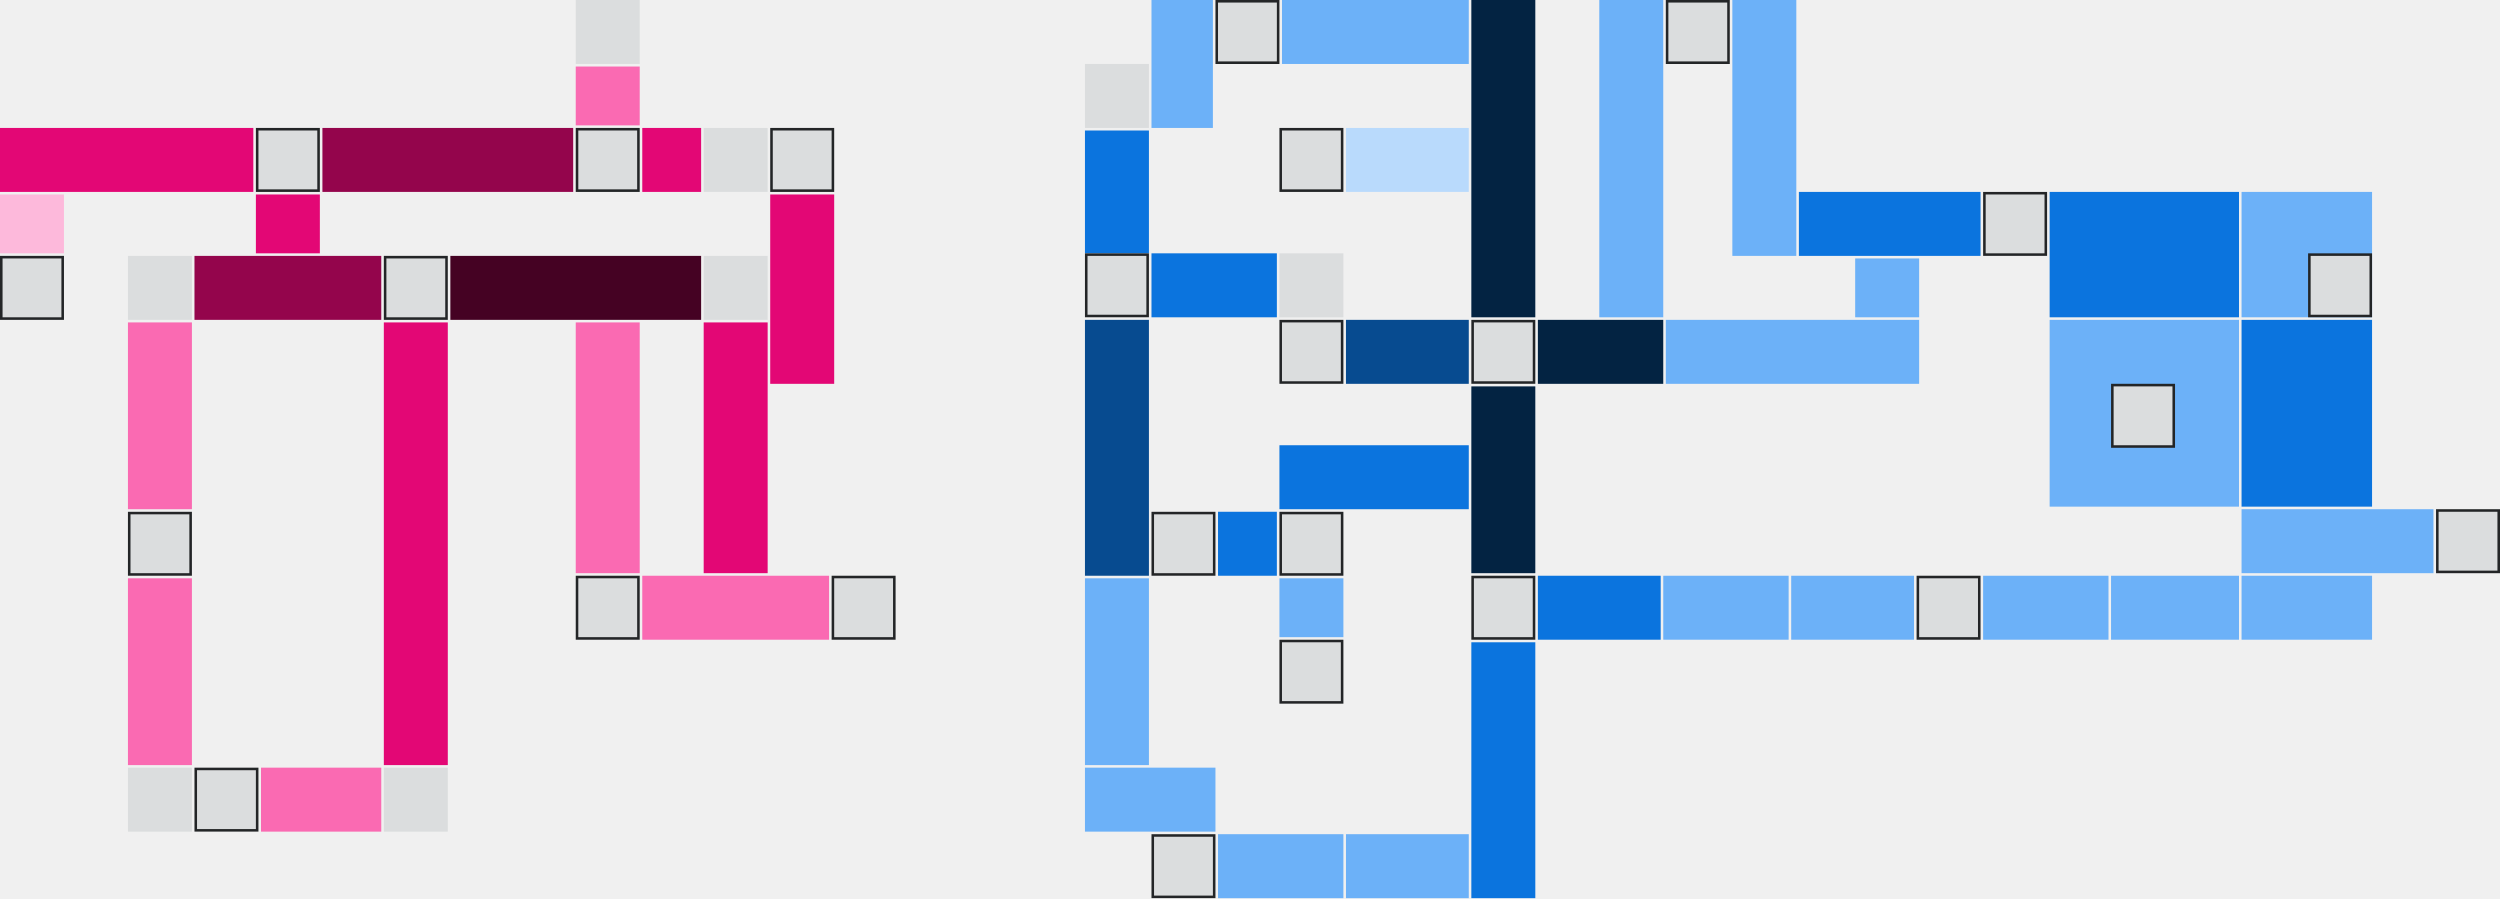
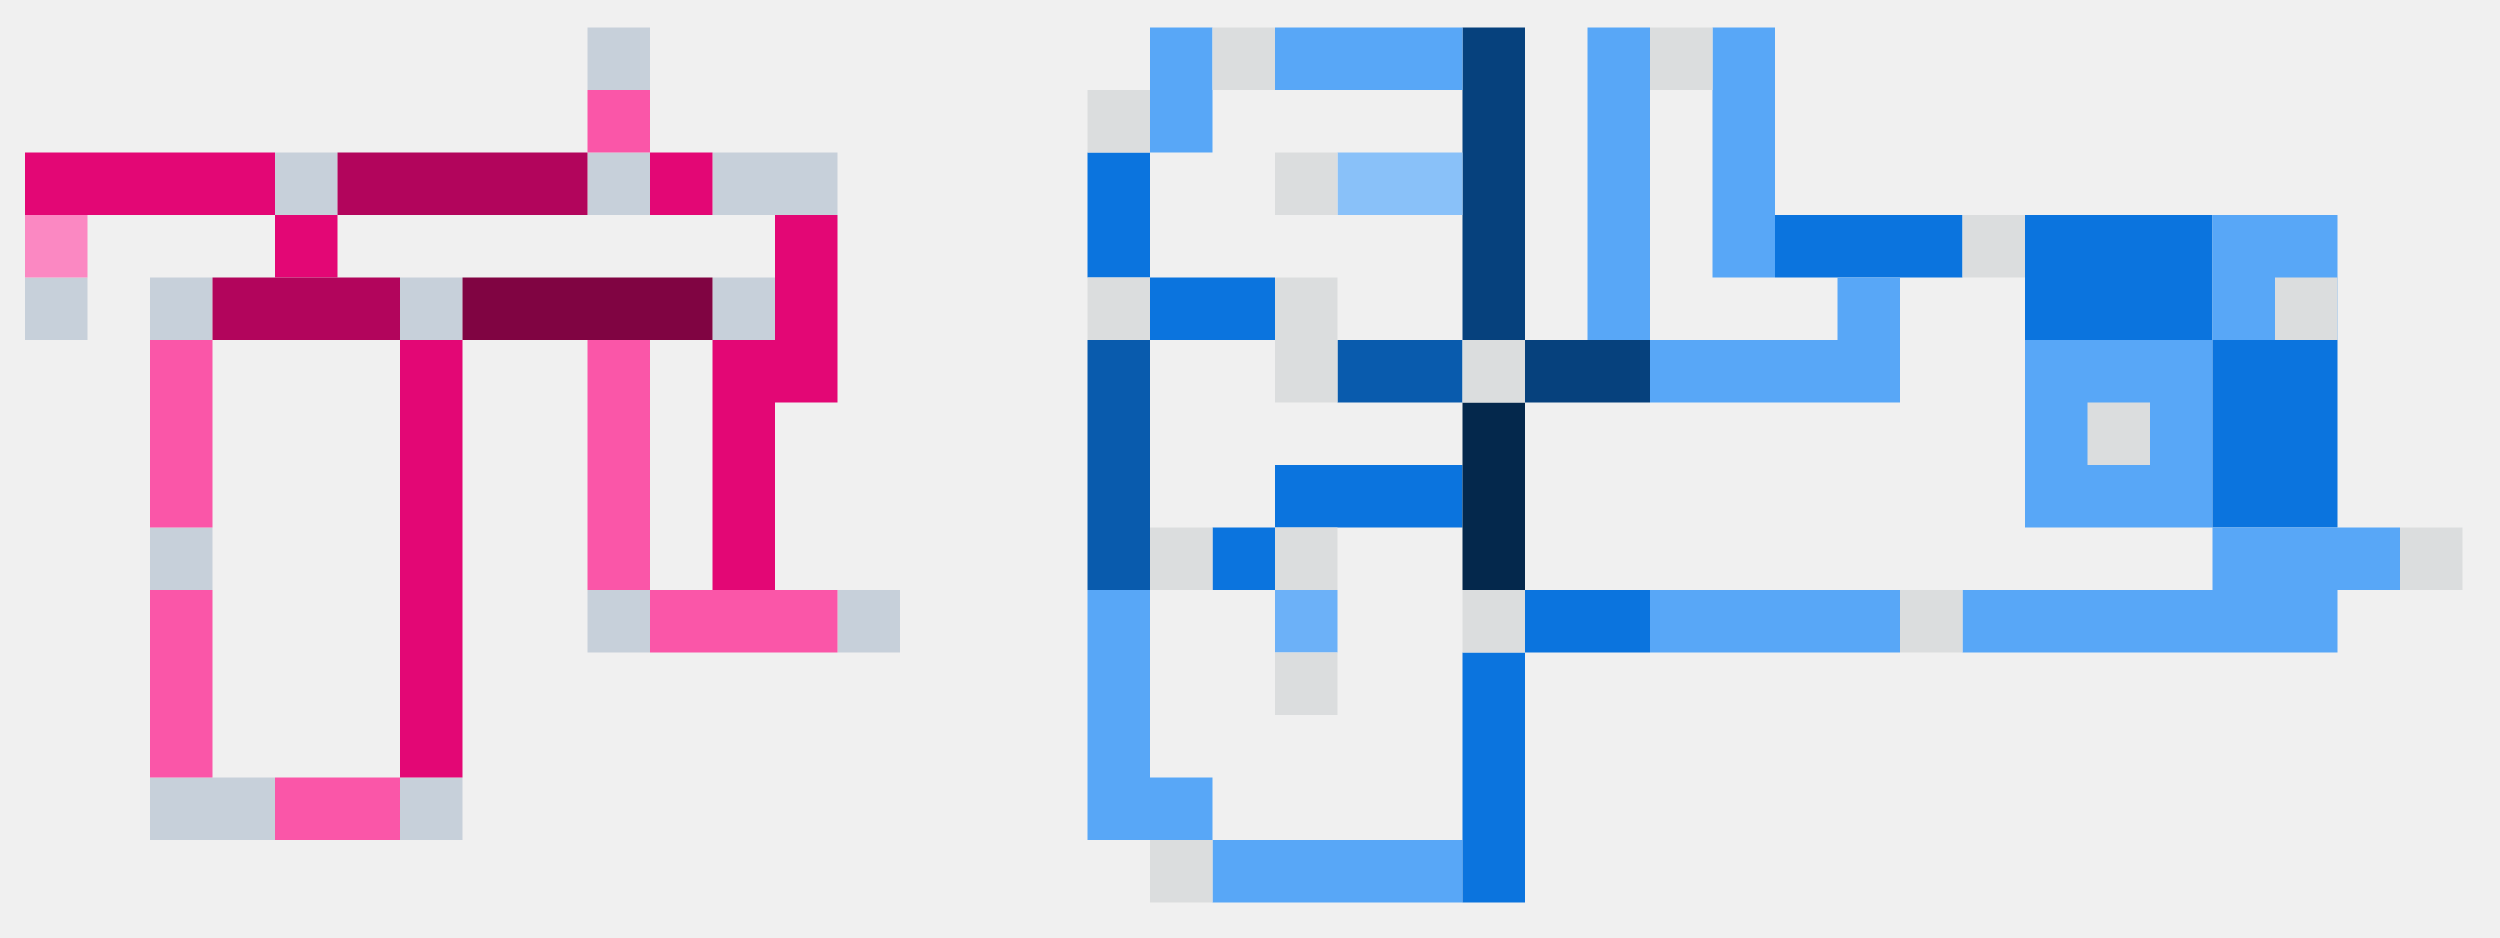
- <svg xmlns="http://www.w3.org/2000/svg" xmlns:xlink="http://www.w3.org/1999/xlink" width="977" height="351">
+ <svg xmlns="http://www.w3.org/2000/svg" width="1000" height="375" version="1">
  <defs>
-     <path id="a" d="M325 225h25v25h-25z" />
-     <mask id="z" width="25" height="25" x="0" y="0" fill="#fff">
-       <use xlink:href="#a" />
-     </mask>
-     <path id="b" d="M225 225h25v25h-25z" />
-     <mask id="A" width="25" height="25" x="0" y="0" fill="#fff">
-       <use xlink:href="#b" />
-     </mask>
-     <path id="c" d="M150 100h25v25h-25z" />
-     <mask id="B" width="25" height="25" x="0" y="0" fill="#fff">
-       <use xlink:href="#c" />
-     </mask>
-     <path id="d" d="M76 300h25v25H76z" />
-     <mask id="C" width="25" height="25" x="0" y="0" fill="#fff">
-       <use xlink:href="#d" />
-     </mask>
-     <path id="e" d="M50 200h25v25H50z" />
-     <mask id="D" width="25" height="25" x="0" y="0" fill="#fff">
-       <use xlink:href="#e" />
-     </mask>
-     <path id="f" d="M100 50h25v25h-25z" />
-     <mask id="E" width="25" height="25" x="0" y="0" fill="#fff">
-       <use xlink:href="#f" />
-     </mask>
-     <path id="g" d="M0 100h25v25H0z" />
-     <mask id="F" width="25" height="25" x="0" y="0" fill="#fff">
-       <use xlink:href="#g" />
-     </mask>
-     <path id="h" d="M225 50h25v25h-25z" />
-     <mask id="G" width="25" height="25" x="0" y="0" fill="#fff">
-       <use xlink:href="#h" />
-     </mask>
-     <path id="i" d="M301 50h25v25h-25z" />
-     <mask id="H" width="25" height="25" x="0" y="0" fill="#fff">
-       <use xlink:href="#i" />
-     </mask>
-     <path id="j" d="M76 250h25v25H76z" />
-     <mask id="I" width="25" height="25" x="0" y="0" fill="#fff">
-       <use xlink:href="#j" />
-     </mask>
-     <path id="k" d="M76 200h25v25H76z" />
-     <mask id="J" width="25" height="25" x="0" y="0" fill="#fff">
-       <use xlink:href="#k" />
-     </mask>
-     <path id="l" d="M26 200h25v25H26z" />
-     <mask id="K" width="25" height="25" x="0" y="0" fill="#fff">
-       <use xlink:href="#l" />
-     </mask>
-     <path id="m" d="M0 99h25v25H0z" />
-     <mask id="L" width="25" height="25" x="0" y="0" fill="#fff">
-       <use xlink:href="#m" />
-     </mask>
-     <path id="n" d="M26 326h25v25H26z" />
-     <mask id="M" width="25" height="25" x="0" y="0" fill="#fff">
-       <use xlink:href="#n" />
-     </mask>
-     <path id="o" d="M151 225h25v25h-25z" />
-     <mask id="N" width="25" height="25" x="0" y="0" fill="#fff">
-       <use xlink:href="#o" />
-     </mask>
-     <path id="p" d="M151 125h25v25h-25z" />
-     <mask id="O" width="25" height="25" x="0" y="0" fill="#fff">
-       <use xlink:href="#p" />
-     </mask>
-     <path id="q" d="M76 125h25v25H76z" />
-     <mask id="P" width="25" height="25" x="0" y="0" fill="#fff">
-       <use xlink:href="#q" />
-     </mask>
-     <path id="r" d="M76 50h25v25H76z" />
-     <mask id="Q" width="25" height="25" x="0" y="0" fill="#fff">
-       <use xlink:href="#r" />
-     </mask>
-     <path id="s" d="M51 0h25v25H51z" />
-     <mask id="R" width="25" height="25" x="0" y="0" fill="#fff">
-       <use xlink:href="#s" />
-     </mask>
-     <path id="t" d="M227 0h25v25h-25z" />
-     <mask id="S" width="25" height="25" x="0" y="0" fill="#fff">
-       <use xlink:href="#t" />
-     </mask>
-     <path id="u" d="M351 75h25v25h-25z" />
-     <mask id="T" width="25" height="25" x="0" y="0" fill="#fff">
-       <use xlink:href="#u" />
-     </mask>
-     <path id="v" d="M528 199h25v25h-25z" />
-     <mask id="U" width="25" height="25" x="0" y="0" fill="#fff">
-       <use xlink:href="#v" />
-     </mask>
-     <path id="w" d="M325 225h25v25h-25z" />
-     <mask id="V" width="25" height="25" x="0" y="0" fill="#fff">
-       <use xlink:href="#w" />
-     </mask>
-     <path id="x" d="M401 150h25v25h-25z" />
-     <mask id="W" width="25" height="25" x="0" y="0" fill="#fff">
-       <use xlink:href="#x" />
-     </mask>
-     <path id="y" d="M478 99h25v25h-25z" />
-     <mask id="X" width="25" height="25" x="0" y="0" fill="#fff">
-       <use xlink:href="#y" />
-     </mask>
+     <path id="a" d="M0 0h25v25H0z" />
  </defs>
  <g fill="none" fill-rule="evenodd">
-     <path fill="#dbddde" d="M225 0h25v25h-25zm50 50h25v25h-25zm0 50h25v25h-25zM50 300h25v25H50zm0-200h25v25H50zm100 200h25v25h-25z" />
-     <use fill="#dbddde" stroke="#232527" stroke-width="2" mask="url(#z)" xlink:href="#a" />
-     <use fill="#dbddde" stroke="#232527" stroke-width="2" mask="url(#A)" xlink:href="#b" />
-     <use fill="#dbddde" stroke="#232527" stroke-width="2" mask="url(#B)" xlink:href="#c" />
-     <use fill="#dbddde" stroke="#232527" stroke-width="2" mask="url(#C)" xlink:href="#d" />
-     <use fill="#dbddde" stroke="#232527" stroke-width="2" mask="url(#D)" xlink:href="#e" />
-     <use fill="#dbddde" stroke="#232527" stroke-width="2" mask="url(#E)" xlink:href="#f" />
-     <use fill="#dbddde" stroke="#232527" stroke-width="2" mask="url(#F)" xlink:href="#g" />
-     <use fill="#dbddde" stroke="#232527" stroke-width="2" mask="url(#G)" xlink:href="#h" />
-     <use fill="#dbddde" stroke="#232527" stroke-width="2" mask="url(#H)" xlink:href="#i" />
-     <path fill="#e30775" d="M275 126h25v98h-25zm26-50h25v74h-25zm-50-26h23v25h-23z" />
-     <path fill="#fa6ab2" d="M225 26h25v23h-25z" />
-     <path fill="#94054c" d="M126 50h98v25h-98z" />
-     <path fill="#fdb9db" d="M0 76h25v23H0z" />
-     <path fill="#e30775" d="M0 50h99v25H0zm100 26h25v23h-25z" />
-     <path fill="#94054c" d="M76 100h73v25H76z" />
-     <path fill="#fa6ab2" d="M50 126h25v73H50zm0 100h25v73H50zm52 74h47v25h-47z" />
-     <path fill="#e30775" d="M150 126h25v173h-25z" />
-     <path fill="#450223" d="M176 100h98v25h-98z" />
-     <path fill="#fa6ab2" d="M225 126h25v98h-25zm26 99h73v25h-73z" />
-     <g transform="translate(424)">
-       <path fill="#6cb1f8" d="M76 226h25v23H76z" />
-       <path fill="#0b74de" d="M52 200h23v25H52zm24-26h74v25H76z" />
-       <path fill="#074b90" d="M0 125h25v100H0z" />
-       <path fill="#6cb1f8" d="M0 226h25v73H0zm0 74h51v25H0zm52 26h49v25H52zm50 0h48v25h-48z" />
-       <path fill="#0b74de" d="M151 251h25v100h-25z" />
-       <path fill="#032342" d="M151 151h25v73h-25zm0-151h25v124h-25z" />
-       <path fill="#b9dafc" d="M102 50h48v25h-48z" />
-       <path fill="#6cb1f8" d="M77 0h73v25H77zM26 0h24v50H26z" />
-       <path fill="#0b74de" d="M0 51h25v48H0zm26 48h49v25H26z" />
-       <path fill="#074b90" d="M102 125h48v25h-48z" />
-       <path fill="#032342" d="M177 125h49v25h-49z" />
-       <path fill="#6cb1f8" d="M201 0h25v124h-25zm52 0h25v100h-25z" />
-       <path fill="#0b74de" d="M279 75h71v25h-71z" />
-       <path fill="#6cb1f8" d="M301 101h25v23h-25zm-74 24h99v25h-99z" />
-       <path fill="#0b74de" d="M377 75h74v49h-74z" />
-       <path fill="#6cb1f8" d="M452 75h51v49h-51zm-75 50h74v73h-74z" />
-       <path fill="#0b74de" d="M452 125h51v73h-51z" />
-       <path fill="#6cb1f8" d="M452 199h75v25h-75zm0 26h51v25h-51zm-51 0h50v25h-50zm-50 0h49v25h-49zm-75 0h48v25h-48zm-50 0h49v25h-49z" />
-       <path fill="#0b74de" d="M177 225h48v25h-48z" />
-       <use fill="#dbddde" stroke="#232527" stroke-width="2" mask="url(#I)" xlink:href="#j" />
-       <use fill="#dbddde" stroke="#232527" stroke-width="2" mask="url(#J)" xlink:href="#k" />
-       <use fill="#dbddde" stroke="#232527" stroke-width="2" mask="url(#K)" xlink:href="#l" />
-       <use fill="#dbddde" stroke="#232527" stroke-width="2" mask="url(#L)" xlink:href="#m" />
-       <use fill="#dbddde" stroke="#232527" stroke-width="2" mask="url(#M)" xlink:href="#n" />
-       <use fill="#dbddde" stroke="#232527" stroke-width="2" mask="url(#N)" xlink:href="#o" />
-       <use fill="#dbddde" stroke="#232527" stroke-width="2" mask="url(#O)" xlink:href="#p" />
-       <use fill="#dbddde" stroke="#232527" stroke-width="2" mask="url(#P)" xlink:href="#q" />
-       <path fill="#dbddde" d="M76 99h25v25H76zM0 25h25v25H0z" />
-       <use fill="#dbddde" stroke="#232527" stroke-width="2" mask="url(#Q)" xlink:href="#r" />
-       <use fill="#dbddde" stroke="#232527" stroke-width="2" mask="url(#R)" xlink:href="#s" />
-       <use fill="#dbddde" stroke="#232527" stroke-width="2" mask="url(#S)" xlink:href="#t" />
-       <use fill="#dbddde" stroke="#232527" stroke-width="2" mask="url(#T)" xlink:href="#u" />
-       <use fill="#dbddde" stroke="#232527" stroke-width="2" mask="url(#U)" xlink:href="#v" />
-       <use fill="#dbddde" stroke="#232527" stroke-width="2" mask="url(#V)" xlink:href="#w" />
-       <use fill="#dbddde" stroke="#232527" stroke-width="2" mask="url(#W)" xlink:href="#x" />
-       <use fill="#dbddde" stroke="#232527" stroke-width="2" mask="url(#X)" xlink:href="#y" />
-     </g>
+     <path d="M235 11h25v25h-25V11zm0 50h25v25h-25V61zm75 0h25v25h-25V61zm-75 175h25v25h-25v-25zm100 0h25v25h-25v-25zM10 111h25v25H10v-25zm275-50h25v25h-25V61zm0 50h25v25h-25v-25zM60 311h25v25H60v-25zm0-200h25v25H60v-25zm100 0h25v25h-25v-25zM60 211h25v25H60v-25zm25 100h25v25H85v-25zm75 0h25v25h-25v-25z" fill="#C7D0DA" fill-rule="nonzero" />
+     <path fill="#C7D0DA" fill-rule="nonzero" d="M110 61h25v25h-25z" />
+     <path d="M285 136h25v100h-25V136zm25-50h25v75h-25V86zm-50-25h25v25h-25V61z" fill="#E30775" fill-rule="nonzero" />
+     <path fill="#FA56A8" fill-rule="nonzero" d="M235 36h25v25h-25z" />
+     <path fill="#B2055C" fill-rule="nonzero" d="M135 61h100v25H135z" />
+     <path fill="#FB88C2" fill-rule="nonzero" d="M10 86h25v25H10z" />
+     <path d="M10 61h100v25H10V61zm100 25h25v25h-25V86z" fill="#E30775" fill-rule="nonzero" />
+     <path fill="#B2055C" fill-rule="nonzero" d="M85 111h75v25H85z" />
+     <path d="M60 136h25v75H60v-75zm0 100h25v75H60v-75zm50 75h50v25h-50v-25z" fill="#FA56A8" fill-rule="nonzero" />
+     <path fill="#E30775" fill-rule="nonzero" d="M160 136h25v175h-25z" />
+     <path fill="#800442" fill-rule="nonzero" d="M185 111h100v25H185z" />
+     <path d="M235 136h25v100h-25V136zm25 100h75v25h-75v-25z" fill="#FA56A8" fill-rule="nonzero" />
+     <path fill="#6CB1F8" fill-rule="nonzero" d="M510 236h25v25h-25z" />
+     <path d="M485 211h25v25h-25v-25zm25-25h75v25h-75v-25z" fill="#0B74DE" fill-rule="nonzero" />
+     <path fill="#095BAD" fill-rule="nonzero" d="M435 136h25v100h-25z" />
+     <path d="M435 236h25v75h-25v-75zm0 75h50v25h-50v-25zm50 25h50v25h-50v-25zm50 0h50v25h-50v-25z" fill="#58A7F7" fill-rule="nonzero" />
+     <path fill="#0B74DE" fill-rule="nonzero" d="M585 261h25v100h-25z" />
+     <path fill="#04284C" fill-rule="nonzero" d="M585 161h25v75h-25z" />
+     <path fill="#06417D" d="M585 11h25v125h-25z" />
+     <path fill="#89C1F9" fill-rule="nonzero" d="M535 61h50v25h-50z" />
+     <path d="M510 11h75v25h-75V11zm-50 0h25v50h-25V11z" fill="#58A7F7" fill-rule="nonzero" />
+     <path d="M435 61h25v50h-25V61zm25 50h50v25h-50v-25z" fill="#0B74DE" fill-rule="nonzero" />
+     <path fill="#095BAD" fill-rule="nonzero" d="M535 136h50v25h-50z" />
+     <path fill="#06417D" fill-rule="nonzero" d="M610 136h50v25h-50z" />
+     <path d="M635 11h25v125h-25V11zm50 0h25v100h-25V11z" fill="#58A7F7" fill-rule="nonzero" />
+     <path fill="#0B74DE" fill-rule="nonzero" d="M710 86h75v25h-75z" />
+     <path d="M735 111h25v25h-25v-25zm-75 25h100v25H660v-25z" fill="#58A7F7" fill-rule="nonzero" />
+     <path fill="#0B74DE" fill-rule="nonzero" d="M810 86h75v50h-75z" />
+     <path d="M885 86h50v50h-50V86zm-75 50h75v75h-75v-75z" fill="#58A7F7" fill-rule="nonzero" />
+     <path fill="#0B74DE" fill-rule="nonzero" d="M885 136h50v75h-50z" />
+     <path d="M885 211h75v25h-75v-25zm0 25h50v25h-50v-25zm-50 0h50v25h-50v-25zm-50 0h50v25h-50v-25zm-75 0h50v25h-50v-25zm-50 0h50v25h-50v-25z" fill="#58A7F7" fill-rule="nonzero" />
+     <path fill="#0B74DE" fill-rule="nonzero" d="M610 236h50v25h-50z" />
+     <path d="M510 111h25v25h-25v-25zm0 25h25v25h-25v-25zm-50 200h25v25h-25v-25zm0-125h25v25h-25v-25zm50 0h25v25h-25v-25zm0 50h25v25h-25v-25zm75-125h25v25h-25v-25zm75-125h25v25h-25V11zm-75 225h25v25h-25v-25zm175 0h25v25h-25v-25zm200-25h25v25h-25v-25zm-50-100h25v25h-25v-25zm-75 50h25v25h-25v-25zm-50-75h25v25h-25V86zm-350 25h25v25h-25v-25zm0-75h25v25h-25V36zm50-25h25v25h-25V11zm25 50h25v25h-25V61z" fill="#DBDDDE" fill-rule="nonzero" />
  </g>
</svg>
